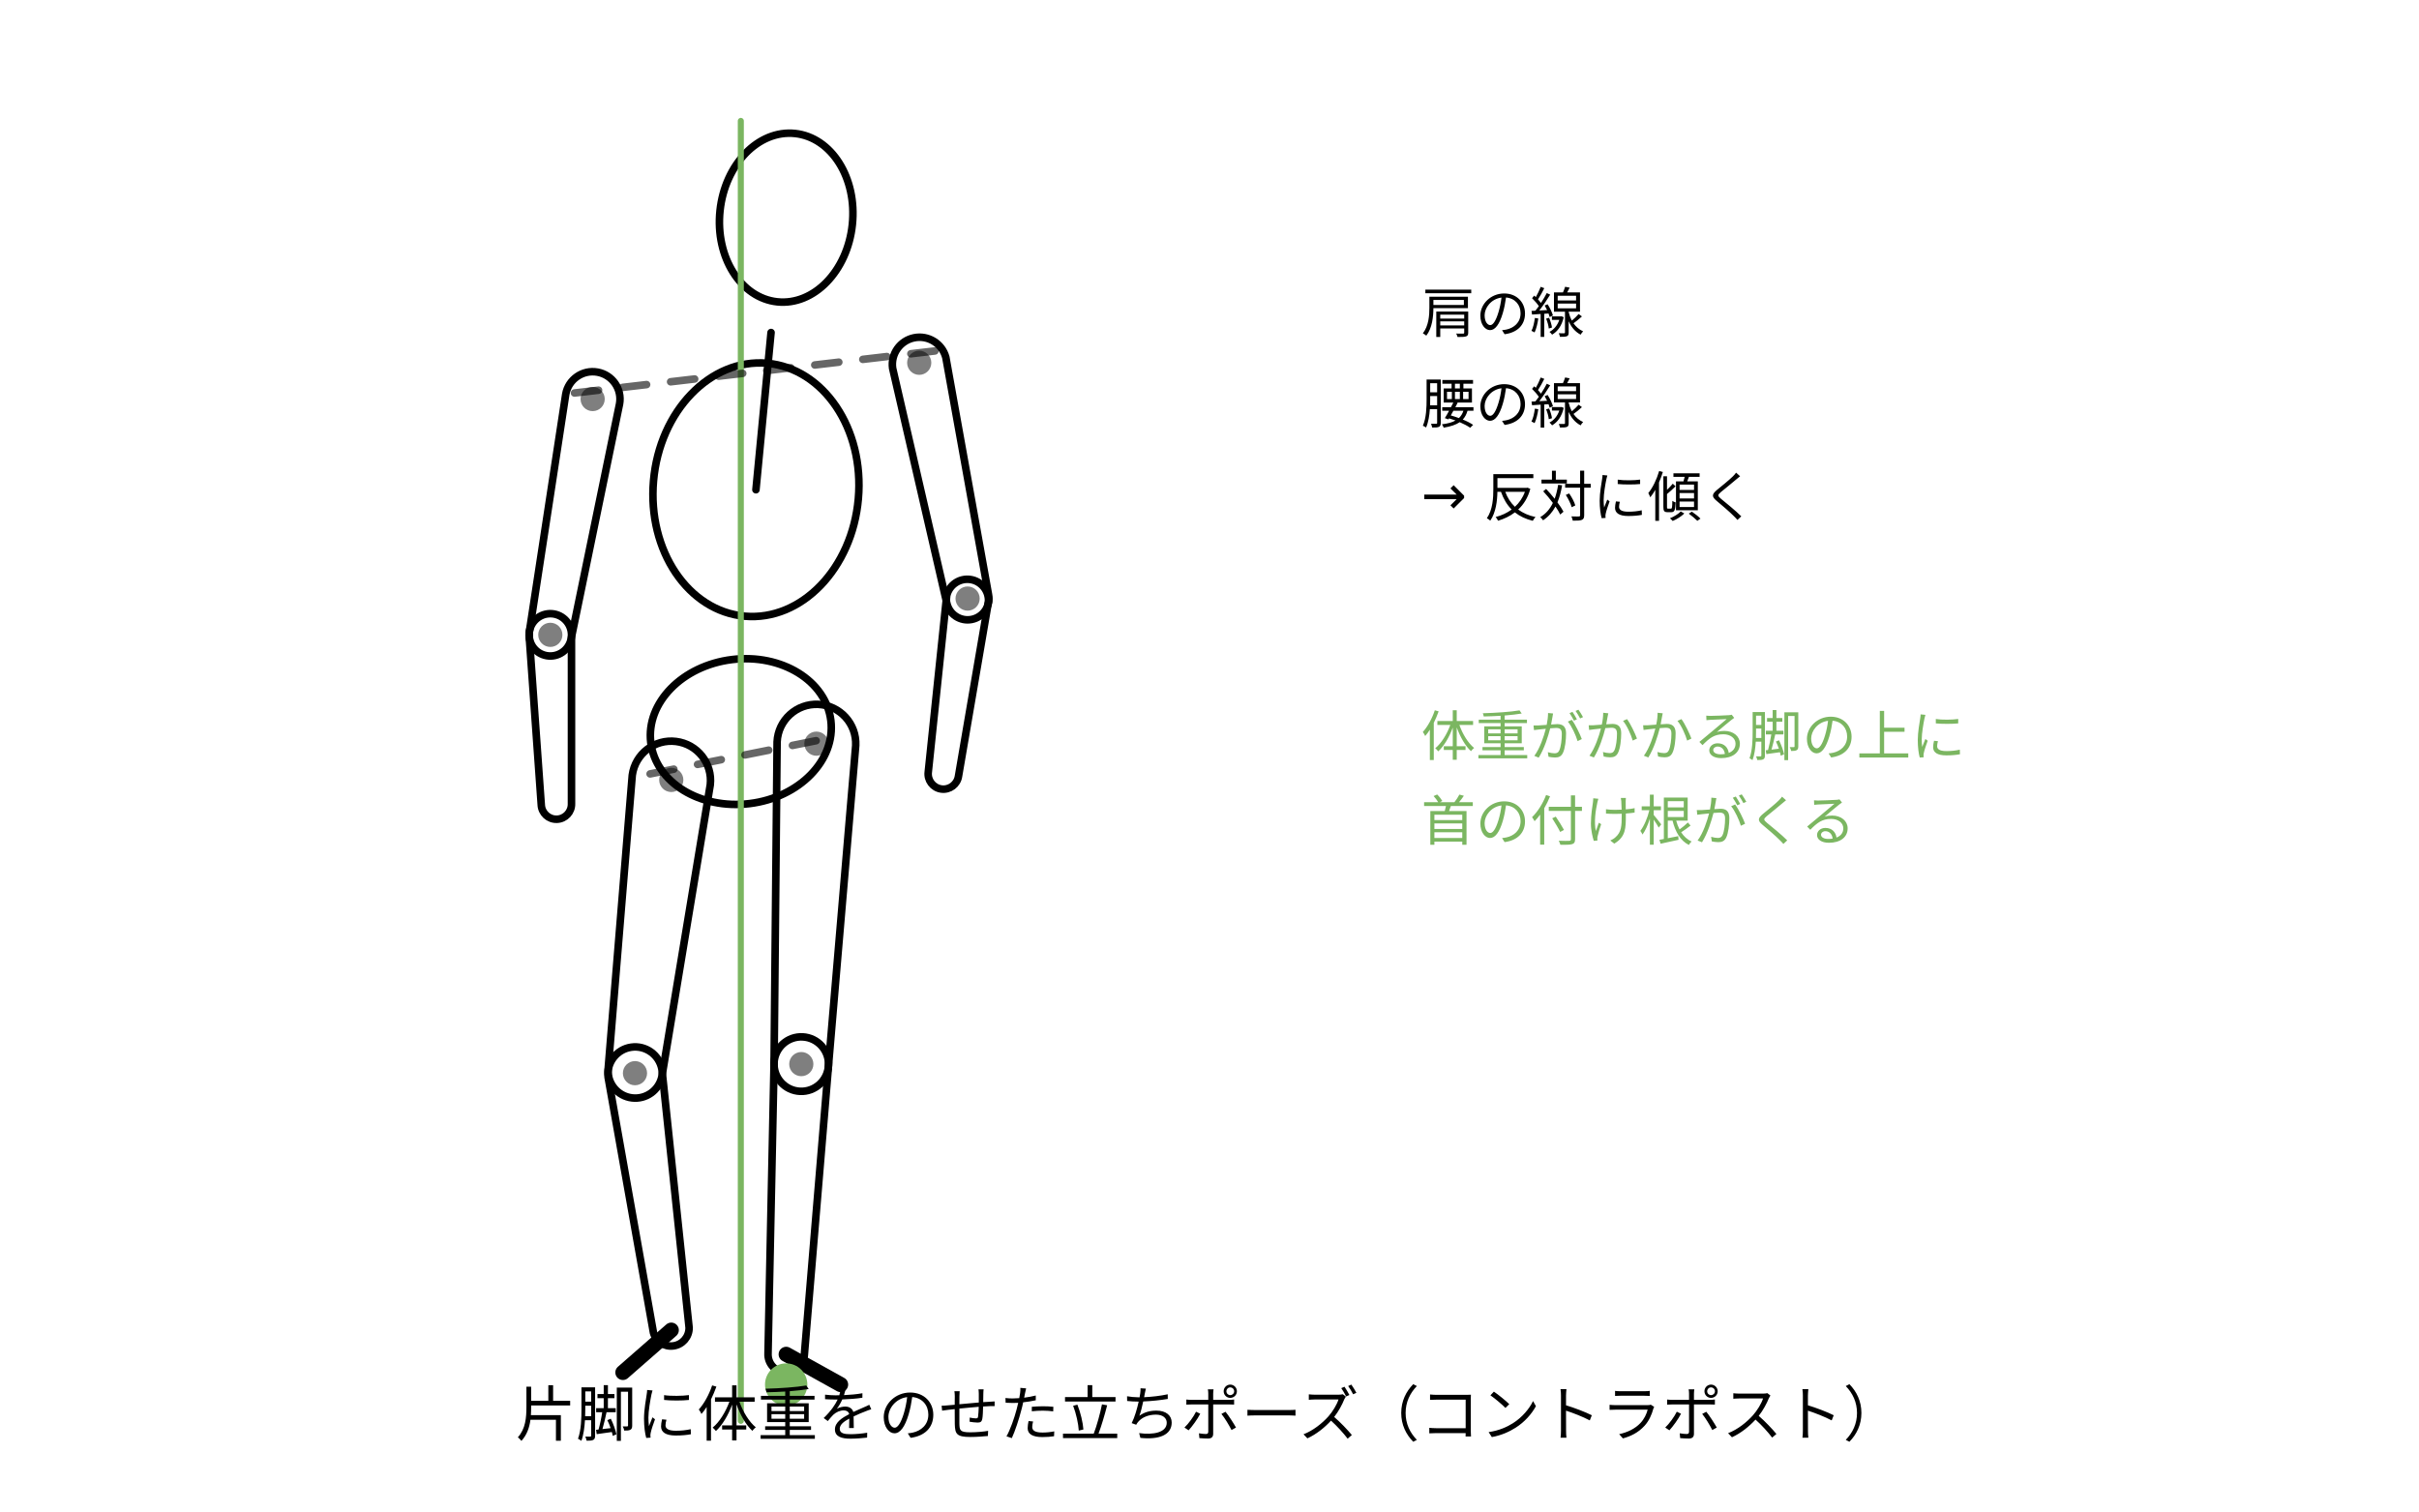
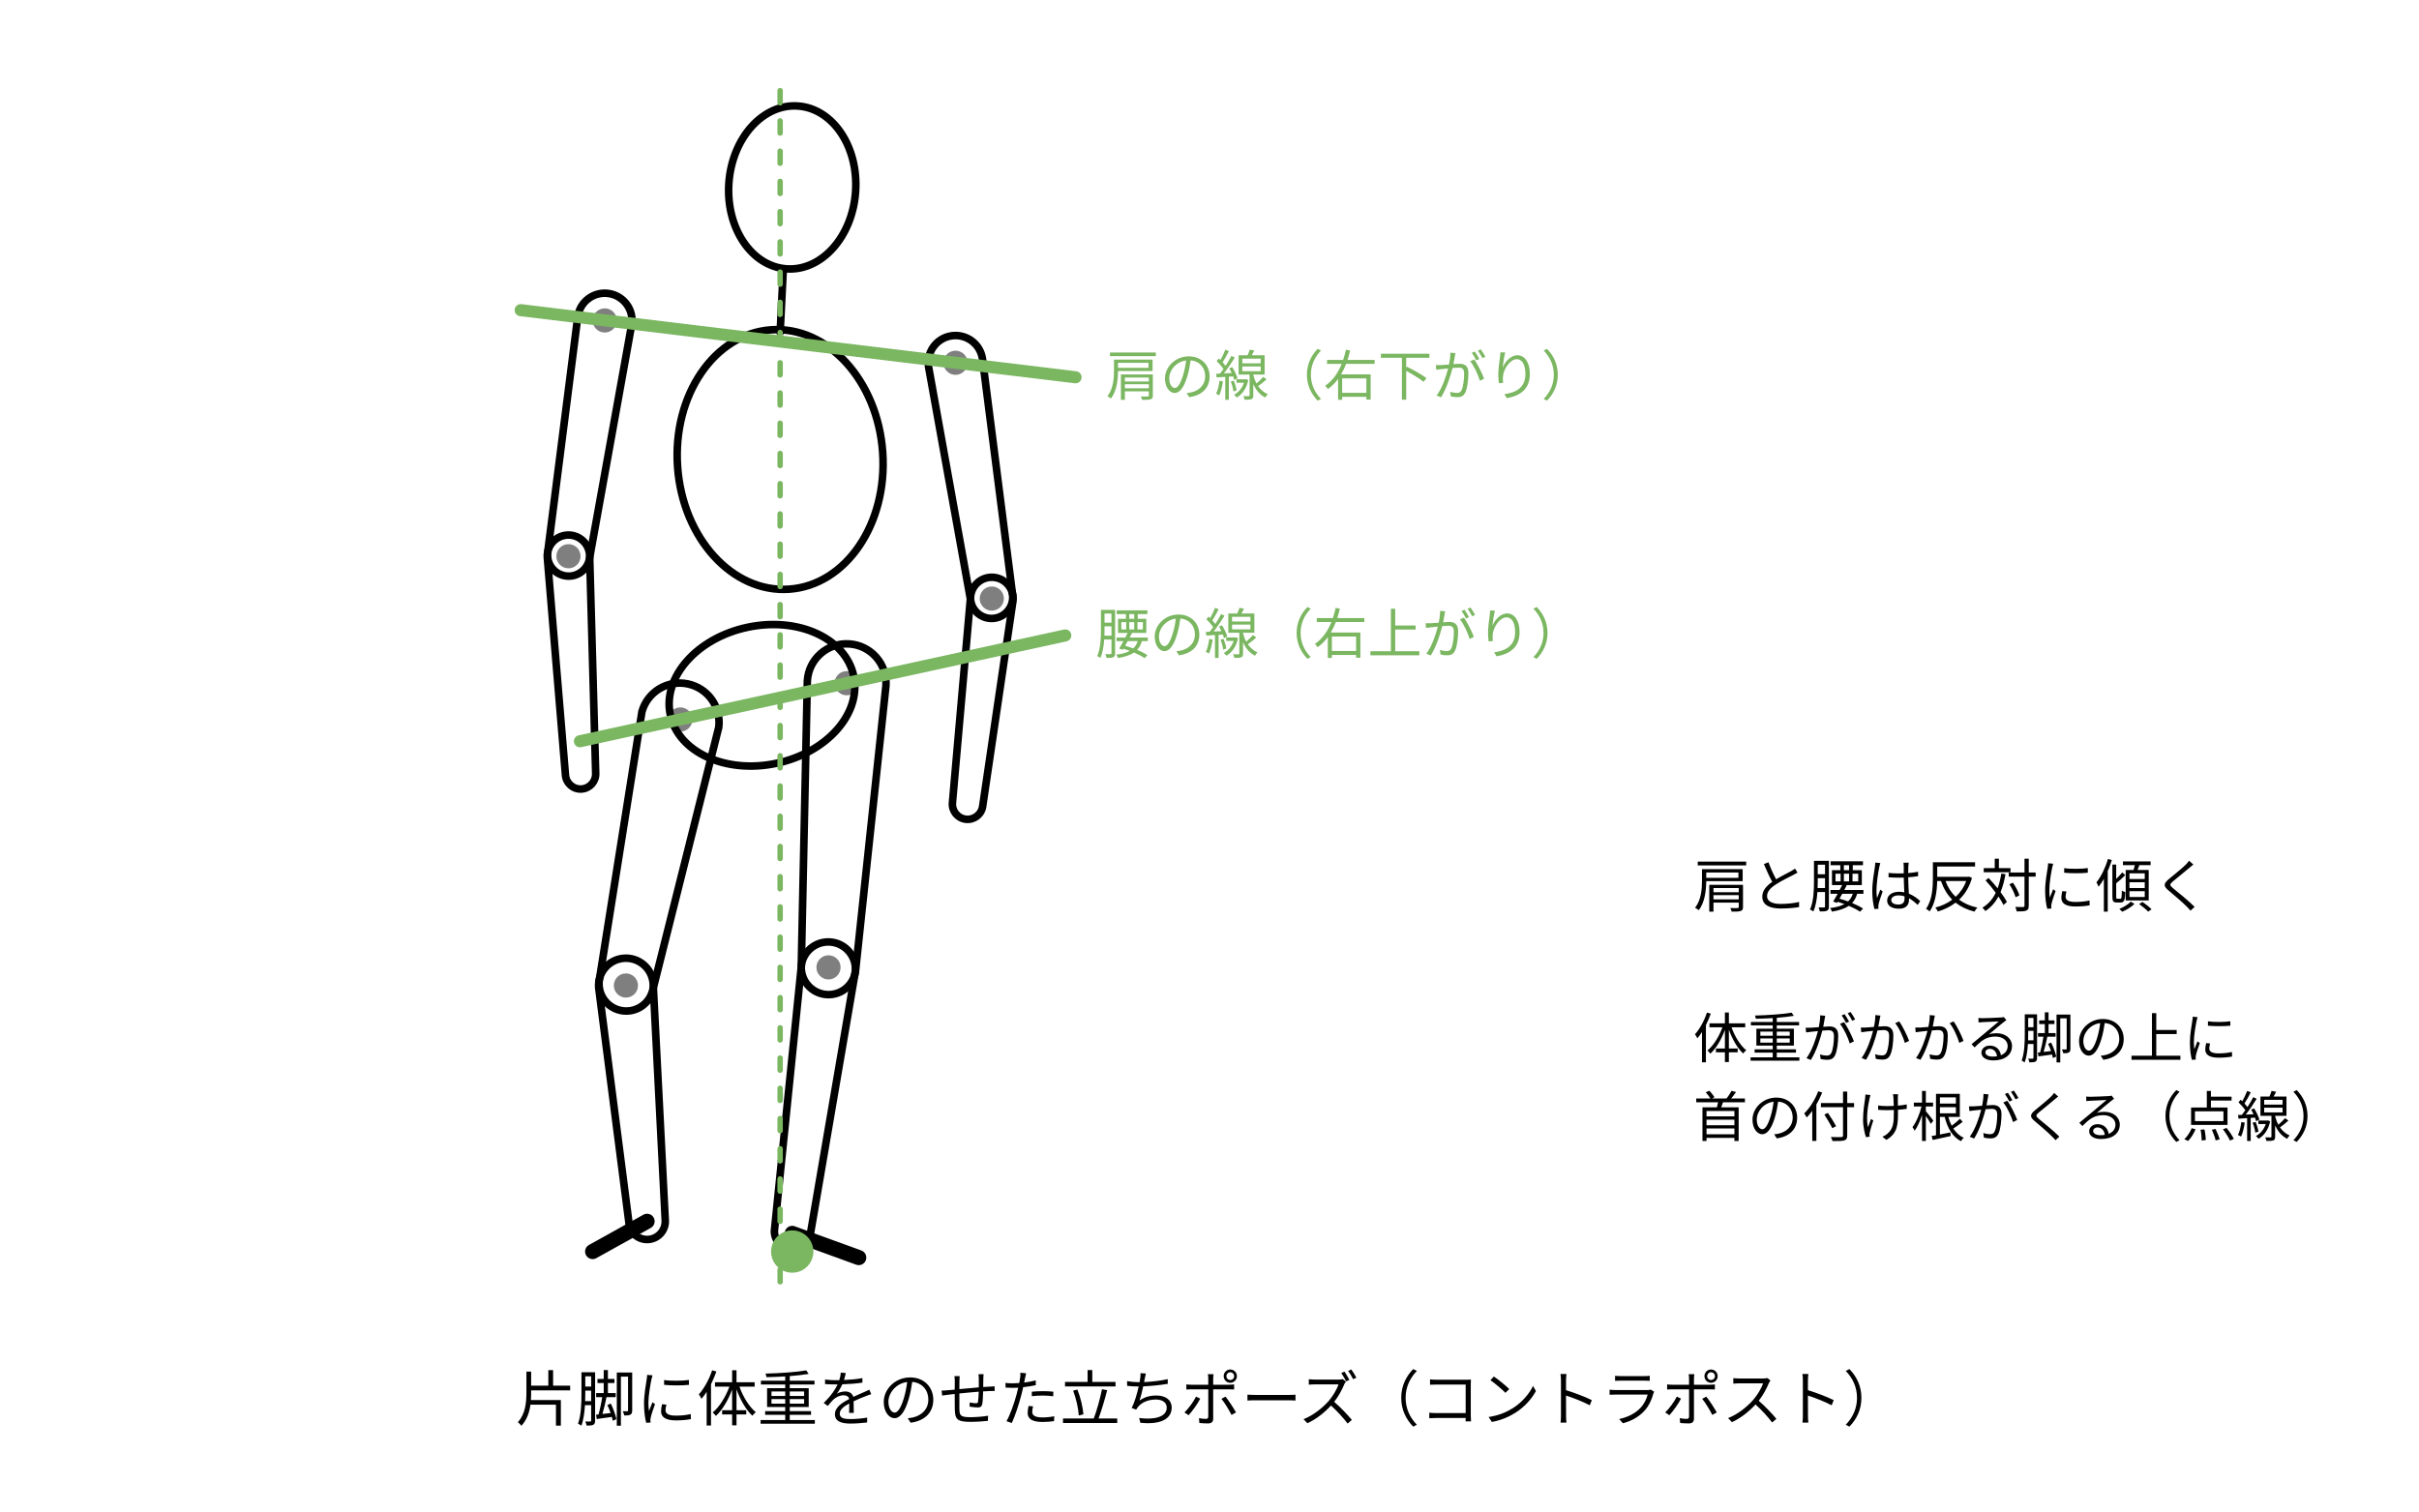
<svg xmlns="http://www.w3.org/2000/svg" viewBox="0 0 800 500" fill="none" stroke="currentColor" stroke-width="2.5" stroke-linecap="round" stroke-linejoin="round" font-family="Zen Kaku Gothic New, sans-serif">
-   <ellipse cx="260" cy="72" rx="22" ry="28" transform="rotate(6 260 72)" />
-   <line x1="255" y1="110" x2="250" y2="162" />
-   <ellipse cx="250" cy="162" rx="34" ry="42" transform="rotate(5 250 162)" />
-   <ellipse cx="245" cy="242" rx="30" ry="24" transform="rotate(-7 245 242)" />
-   <path d="M187.1,130.4 L175.1,208.8 A7,7 0 0 0 188.9,211.2 L204.9,133.6 A9,9 0 0 0 187.1,130.4" />
-   <path d="M175,210.2 L179,266.2 A5,5 0 0 0 189,265.8 L189,209.8 A7,7 0 0 0 175,210.2" />
-   <path d="M295.2,121.8 L313.1,199.4 A7,7 0 0 0 326.9,196.6 L312.8,118.2 A9,9 0 0 0 295.2,121.8" />
-   <path d="M313.1,197 L307,255.3 A5,5 0 0 0 317,256.7 L326.9,199 A7,7 0 0 0 313.1,197" />
-   <path d="M209.1,256.4 L201.1,353.9 A9,9 0 0 0 218.9,356.1 L234.9,259.6 A13,13 0 0 0 209.1,256.4" />
-   <path d="M201.1,356.3 L216.1,440.8 A6,6 0 0 0 227.9,439.2 L218.9,353.7 A9,9 0 0 0 201.1,356.3" />
-   <path d="M257,245.4 L256,351.6 A9,9 0 0 0 274,352.4 L283,246.6 A13,13 0 0 0 257,245.4" />
-   <path d="M256,351.5 L254,447.7 A6,6 0 0 0 266,448.3 L274,352.5 A9,9 0 0 0 256,351.5" />
-   <circle cx="196" cy="132" r="4" fill="currentColor" stroke="none" opacity="0.5" />
-   <circle cx="304" cy="120" r="4" fill="currentColor" stroke="none" opacity="0.5" />
-   <circle cx="182" cy="210" r="4" fill="currentColor" stroke="none" opacity="0.5" />
-   <circle cx="320" cy="198" r="4" fill="currentColor" stroke="none" opacity="0.5" />
-   <circle cx="210" cy="355" r="4" fill="currentColor" stroke="none" opacity="0.5" />
-   <circle cx="265" cy="352" r="4" fill="currentColor" stroke="none" opacity="0.5" />
-   <circle cx="222" cy="258" r="4" fill="currentColor" stroke="none" opacity="0.5" />
-   <circle cx="270" cy="246" r="4" fill="currentColor" stroke="none" opacity="0.5" />
-   <line x1="222" y1="440" x2="206" y2="454" stroke-width="5" />
-   <line x1="260" y1="448" x2="278" y2="458" stroke-width="5" />
-   <line x1="245" y1="40" x2="245" y2="470" stroke="#7BB661" stroke-width="2" />
-   <circle cx="260" cy="458" r="7" fill="#7BB661" stroke="none" />
-   <line x1="190" y1="130" x2="310" y2="116" stroke-dasharray="8 8" opacity="0.6" />
-   <line x1="215" y1="256" x2="275" y2="244" stroke-dasharray="8 8" opacity="0.6" />
-   <text x="470" y="110" font-size="18" fill="currentColor" stroke="none" text-anchor="start">肩の線</text>
-   <text x="470" y="140" font-size="18" fill="currentColor" stroke="none" text-anchor="start">腰の線</text>
-   <text x="470" y="170" font-size="18" fill="currentColor" stroke="none" text-anchor="start">→ 反対に傾く</text>
-   <text x="470" y="250" font-size="18" fill="#7BB661" stroke="none" text-anchor="start">体重がかかる脚の上に</text>
-   <text x="470" y="278" font-size="18" fill="#7BB661" stroke="none" text-anchor="start">首の付け根がくる</text>
-   <text x="400" y="475" font-size="20" fill="currentColor" stroke="none" text-anchor="middle">片脚に体重をのせた立ちポーズ（コントラポスト）</text>
+   <ellipse cx="262" cy="62" rx="21" ry="27" transform="rotate(4 262 62)" />
+   <line x1="259" y1="90" x2="258" y2="110" />
+   <ellipse cx="258" cy="152" rx="34" ry="43" transform="rotate(-4 258 152)" />
+   <ellipse cx="252" cy="230" rx="31" ry="23" transform="rotate(-12 252 230)" />
+   <path d="M191.1,104.6 L181.1,182.9 A7,7 0 0 0 194.9,185.1 L208.9,107.4 A9,9 0 0 0 191.1,104.6 Z" />
+   <path d="M181,184.4 L187,256.3 A5,5 0 0 0 197,255.7 L195,183.6 A7,7 0 0 0 181,184.4 Z" />
+   <path d="M307.1,121.4 L321.1,199.1 A7,7 0 0 0 334.9,196.9 L324.9,118.6 A9,9 0 0 0 307.1,121.4 Z" />
+   <path d="M321,197.2 L315,265.4 A5,5 0 0 0 325,266.6 L335,198.8 A7,7 0 0 0 321,197.2 Z" />
+   <path d="M212.3,235.4 L198.2,324.2 A9,9 0 0 0 215.8,327.8 L237.7,240.6 A13,13 0 0 0 212.3,235.4 Z" />
+   <path d="M198,326.8 L208,404.5 A6,6 0 0 0 220,403.5 L216,325.2 A9,9 0 0 0 198,326.8 Z" />
+   <path d="M267,225.2 L265,319.4 A9,9 0 0 0 283,320.6 L293,226.8 A13,13 0 0 0 267,225.2 Z" />
+   <path d="M265.1,318.8 L256.1,407.2 A6,6 0 0 0 267.9,408.8 L282.9,321.2 A9,9 0 0 0 265.1,318.8 Z" />
+   <circle cx="200" cy="106" r="4" fill="currentColor" stroke="none" opacity="0.5" />
+   <circle cx="316" cy="120" r="4" fill="currentColor" stroke="none" opacity="0.5" />
+   <circle cx="188" cy="184" r="4" fill="currentColor" stroke="none" opacity="0.5" />
+   <circle cx="328" cy="198" r="4" fill="currentColor" stroke="none" opacity="0.5" />
+   <circle cx="225" cy="238" r="4" fill="currentColor" stroke="none" opacity="0.5" />
+   <circle cx="280" cy="226" r="4" fill="currentColor" stroke="none" opacity="0.5" />
+   <circle cx="207" cy="326" r="4" fill="currentColor" stroke="none" opacity="0.5" />
+   <circle cx="274" cy="320" r="4" fill="currentColor" stroke="none" opacity="0.5" />
+   <line x1="214" y1="404" x2="196" y2="414" stroke-width="5" />
+   <line x1="262" y1="408" x2="284" y2="416" stroke-width="5" />
+   <line x1="258" y1="30" x2="258" y2="425" stroke="#7BB661" stroke-width="1.8" stroke-dasharray="4 6" />
+   <circle cx="262" cy="414" r="7" fill="#7BB661" stroke="none" />
+   <line x1="172.2" y1="102.6" x2="355.7" y2="124.8" stroke="#7BB661" stroke-width="4" />
+   <line x1="191.8" y1="245.2" x2="352.3" y2="210.2" stroke="#7BB661" stroke-width="4" />
+   <text x="365.7" y="130.8" font-size="18" fill="#7BB661" stroke="none" text-anchor="start">肩の線（右下がり）</text>
+   <text x="362.3" y="216.2" font-size="18" fill="#7BB661" stroke="none" text-anchor="start">腰の線（右上がり）</text>
+   <text x="560" y="300" font-size="19" fill="currentColor" stroke="none" text-anchor="start">肩と腰は反対に傾く</text>
+   <text x="560" y="350" font-size="18" fill="currentColor" stroke="none" text-anchor="start">体重がかかる脚の上に</text>
+   <text x="560" y="376" font-size="18" fill="currentColor" stroke="none" text-anchor="start">首の付け根がくる（点線）</text>
+   <text x="400" y="470" font-size="20" fill="currentColor" stroke="none" text-anchor="middle">片脚に体重をのせた立ちポーズ（コントラポスト）</text>
</svg>
